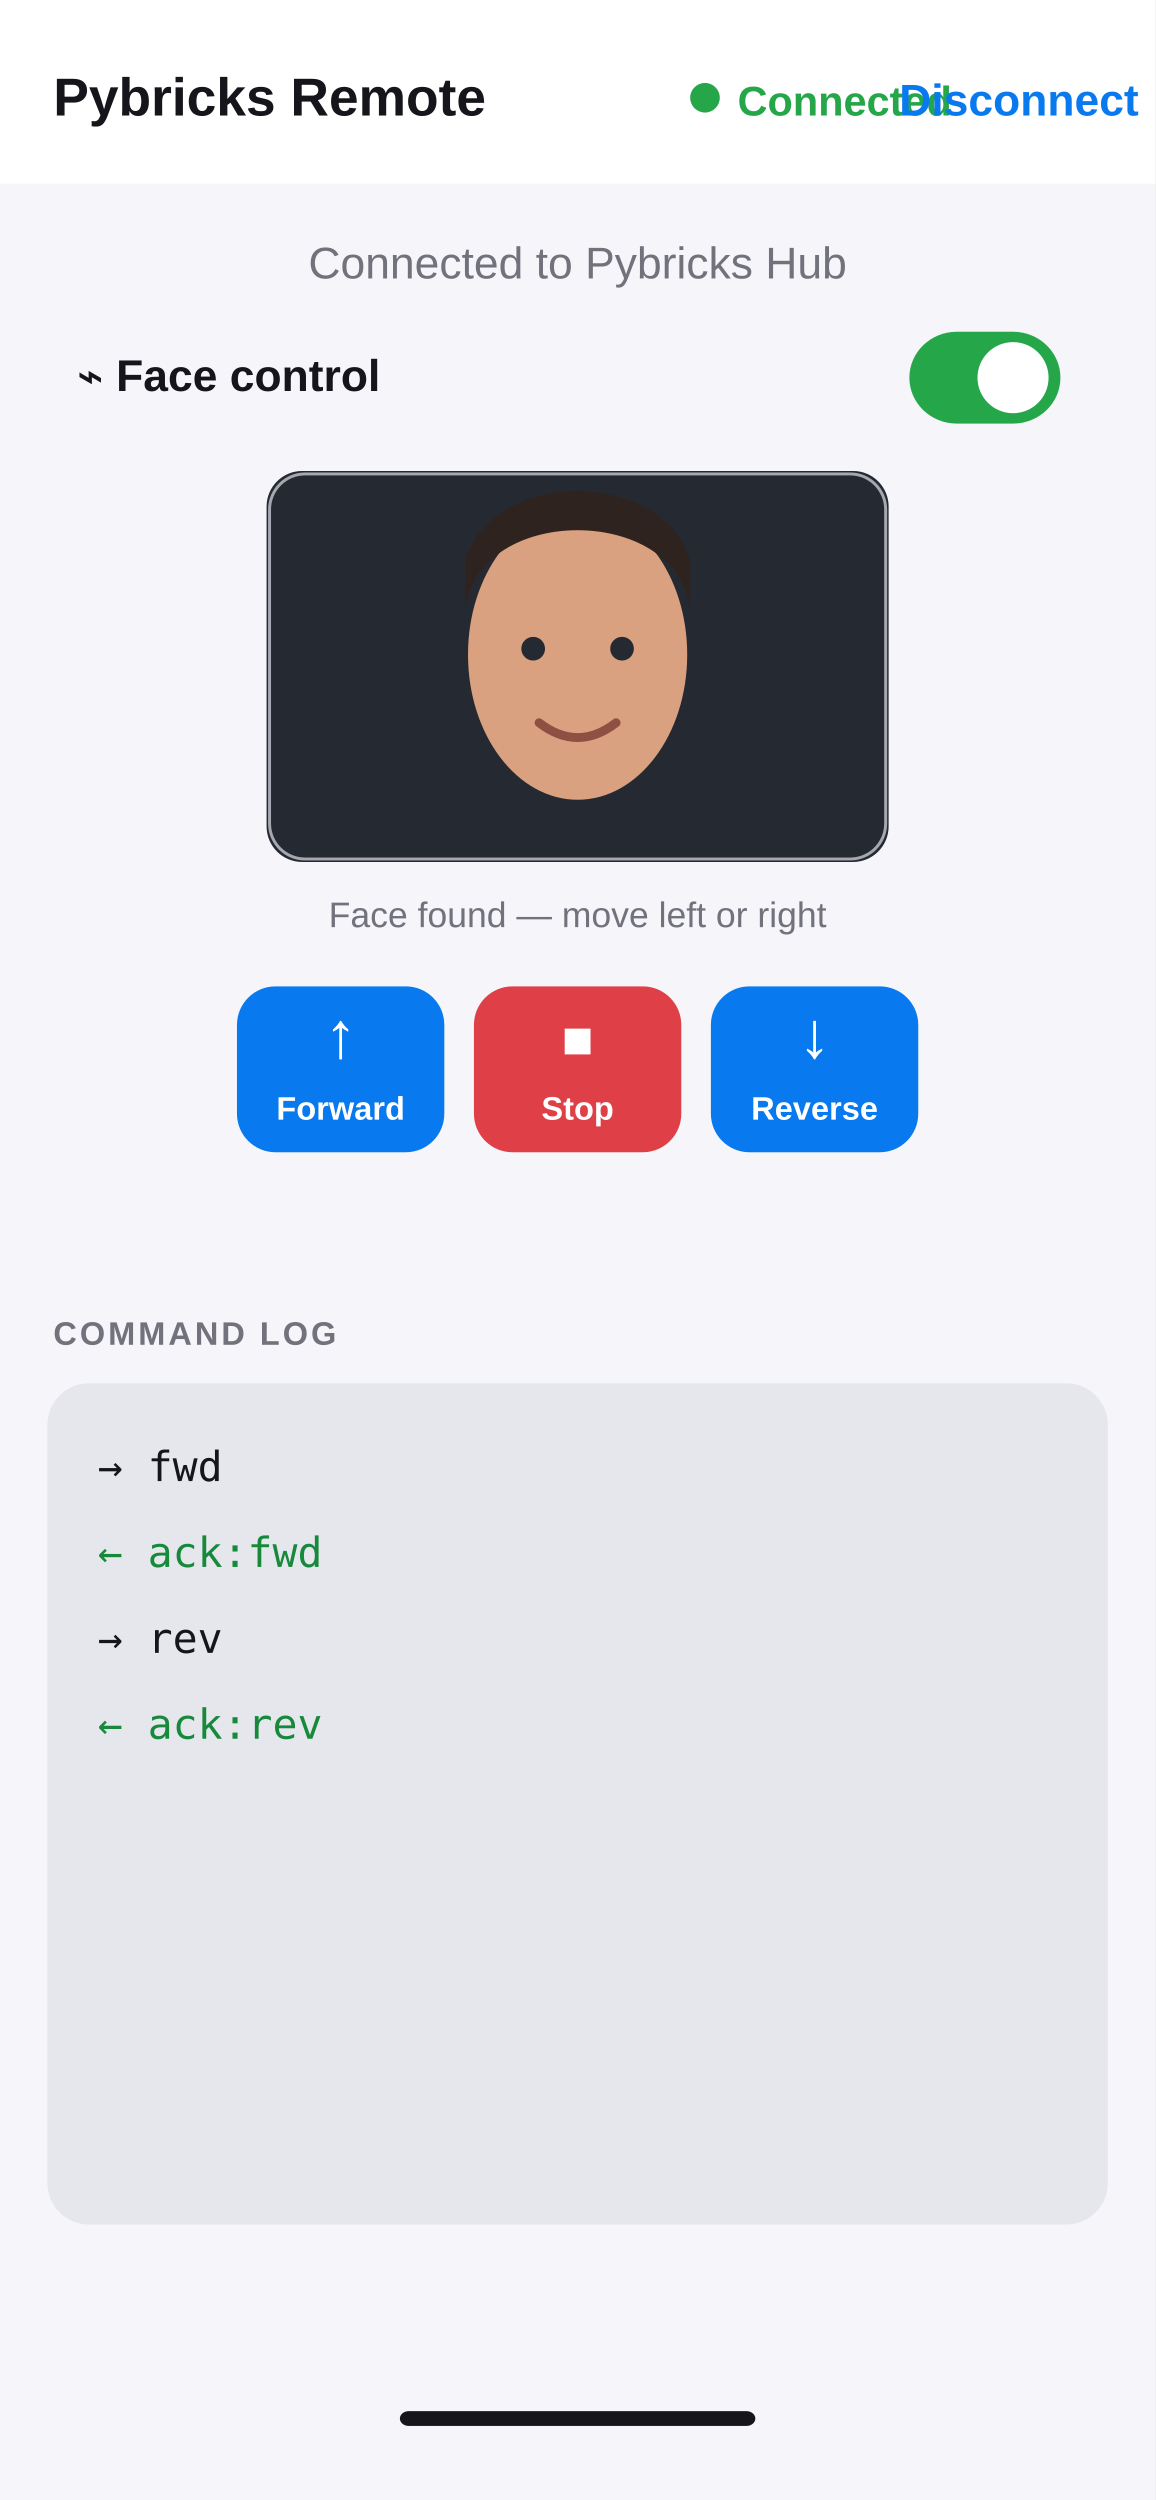
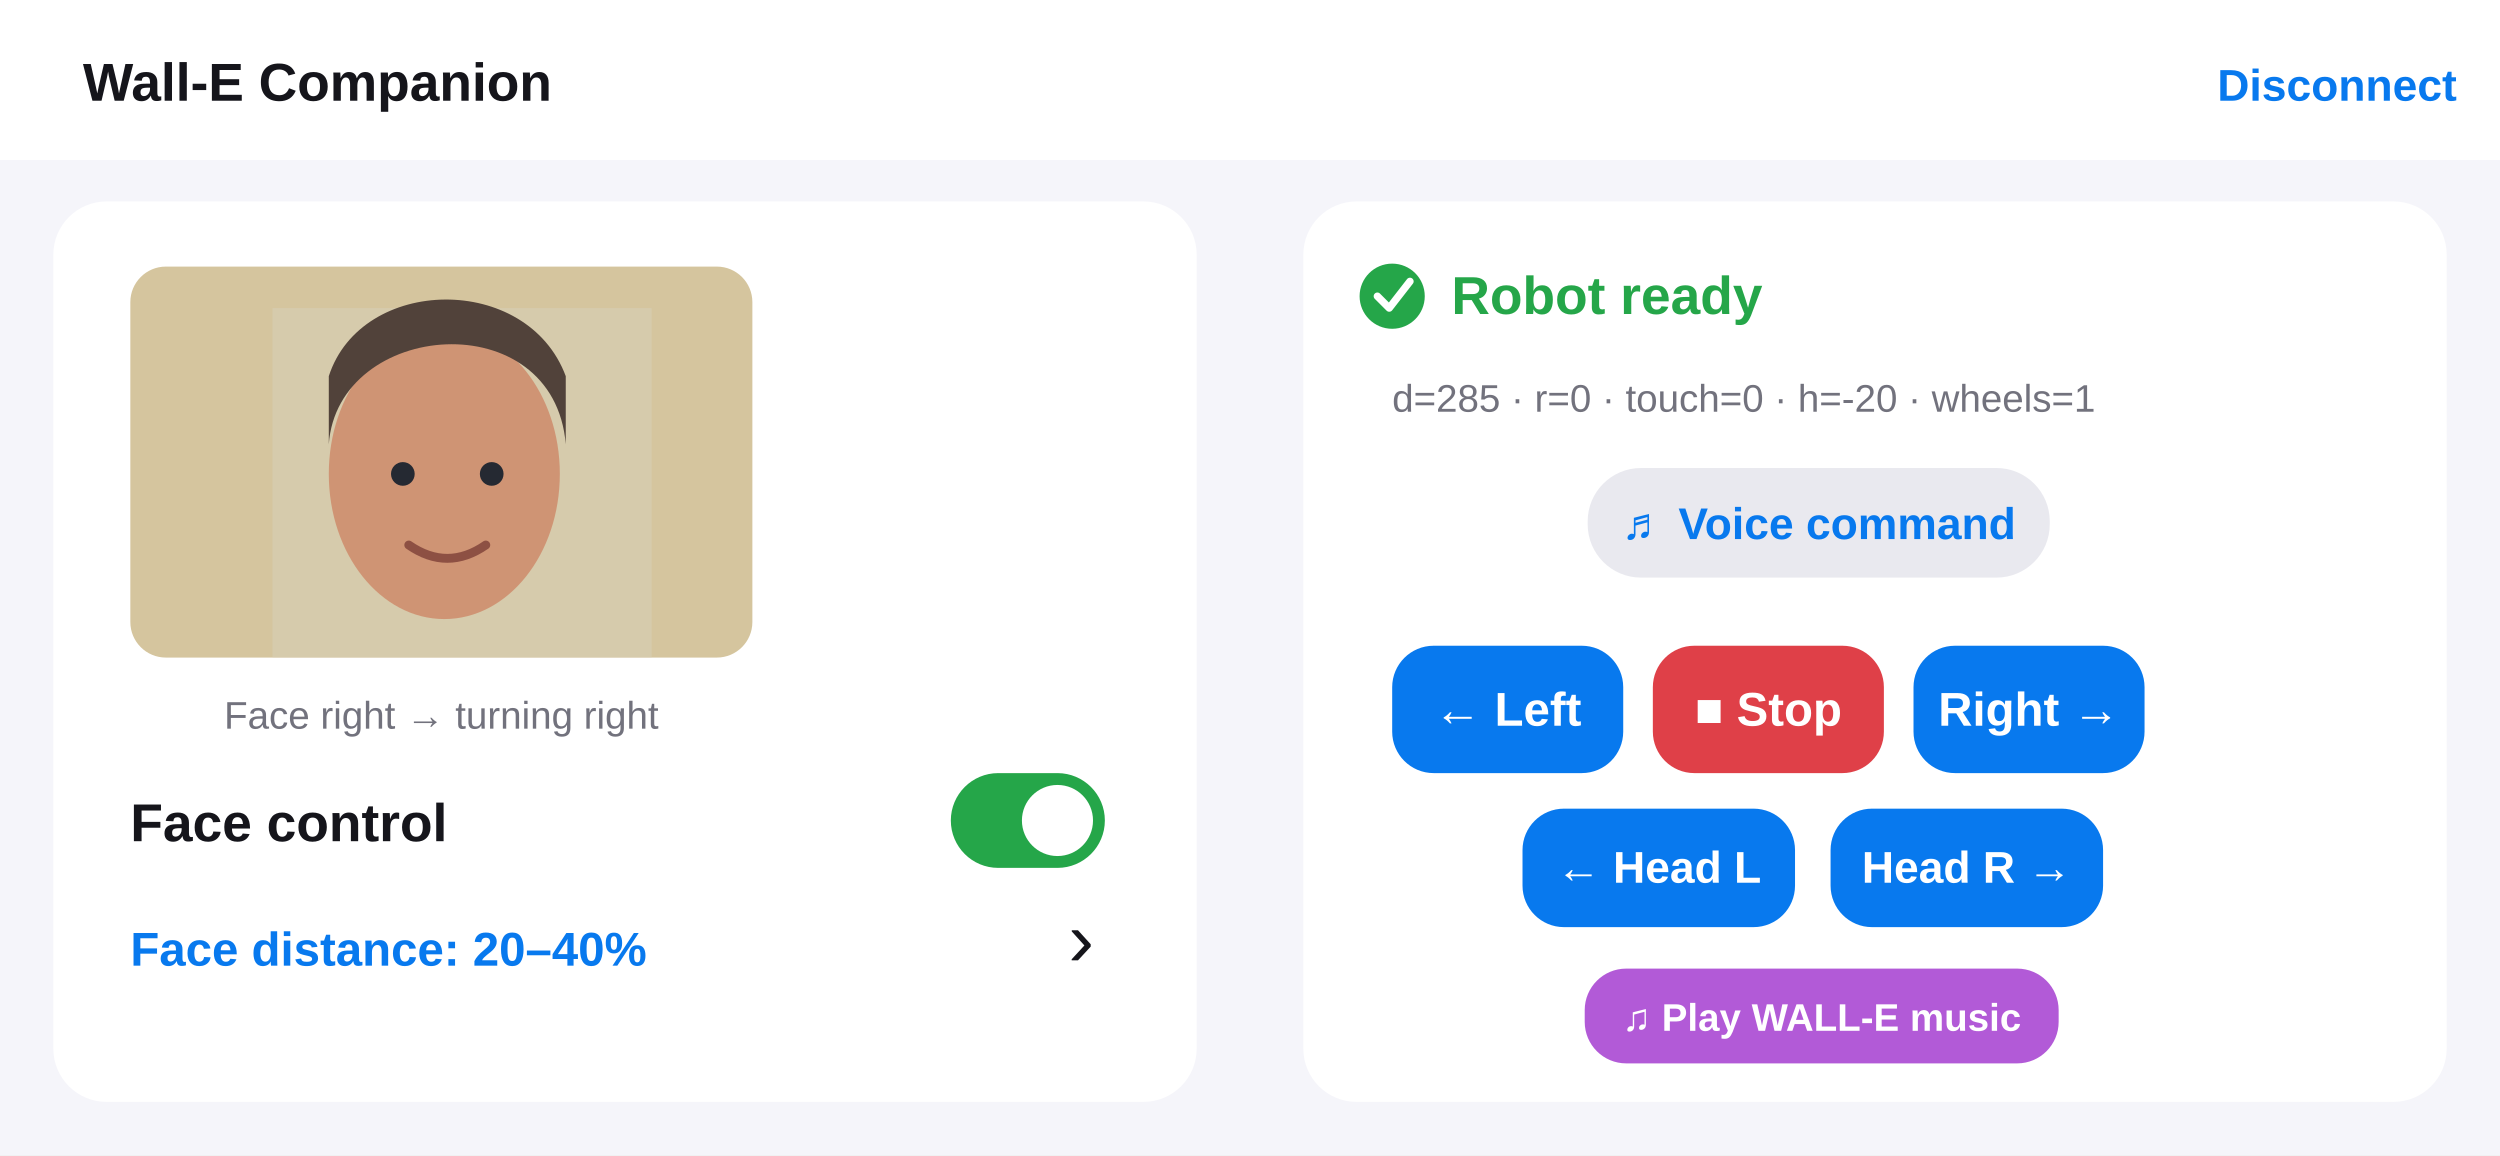
- <svg xmlns="http://www.w3.org/2000/svg" width="390" height="844" viewBox="0 0 390 844" role="img" aria-label="Pybricks Remote face control screen">
-   <rect width="390" height="844" fill="#f5f5fa" />
-   <rect x="0" y="0" width="390" height="62" fill="#ffffff" />
-   <text x="18" y="39" font-family="-apple-system,Arial" font-size="18" font-weight="700" fill="#15151b">Pybricks Remote</text>
-   <circle cx="238" cy="33" r="5" fill="#25a649" />
-   <text x="249" y="39" font-family="-apple-system,Arial" font-size="14" font-weight="600" fill="#25a649">Connected</text>
-   <text x="344" y="39" text-anchor="middle" font-family="-apple-system,Arial" font-size="15" font-weight="600" fill="#0879ee">Disconnect</text>
-   <text x="195" y="94" text-anchor="middle" font-family="-apple-system,Arial" font-size="15" fill="#72727d">Connected to Pybricks Hub</text>
-   <text x="26" y="132" font-family="-apple-system,Arial" font-size="15" font-weight="600" fill="#15151b">⌁  Face control</text>
-   <rect x="307" y="112" width="51" height="31" rx="16" fill="#25a649" />
-   <circle cx="342" cy="127.5" r="12" fill="#ffffff" />
-   <rect x="90" y="159" width="210" height="132" rx="12" fill="#252932" />
-   <ellipse cx="195" cy="221" rx="37" ry="49" fill="#d9a17f" />
-   <path d="M157 209c0-40 76-40 76 0v-20c-10-31-66-31-76 0z" fill="#2f231f" />
-   <circle cx="180" cy="219" r="4" fill="#252932" />
-   <circle cx="210" cy="219" r="4" fill="#252932" />
-   <path d="M182 244q13 10 26 0" fill="none" stroke="#8d5043" stroke-width="3" stroke-linecap="round" />
-   <rect x="91" y="160" width="208" height="130" rx="12" fill="none" stroke="#a5a8b1" />
-   <text x="195" y="313" text-anchor="middle" font-family="-apple-system,Arial" font-size="12" fill="#72727d">Face found — move left or right</text>
-   <rect x="80" y="333" width="70" height="56" rx="13" fill="#0879ee" />
-   <rect x="160" y="333" width="70" height="56" rx="13" fill="#df4048" />
-   <rect x="240" y="333" width="70" height="56" rx="13" fill="#0879ee" />
-   <text x="115" y="357" text-anchor="middle" font-family="-apple-system,Arial" font-size="22" fill="#ffffff">↑</text>
-   <text x="115" y="378" text-anchor="middle" font-family="-apple-system,Arial" font-size="11" font-weight="600" fill="#ffffff">Forward</text>
-   <text x="195" y="357" text-anchor="middle" font-family="-apple-system,Arial" font-size="18" fill="#ffffff">■</text>
-   <text x="195" y="378" text-anchor="middle" font-family="-apple-system,Arial" font-size="11" font-weight="600" fill="#ffffff">Stop</text>
-   <text x="275" y="357" text-anchor="middle" font-family="-apple-system,Arial" font-size="22" fill="#ffffff">↓</text>
-   <text x="275" y="378" text-anchor="middle" font-family="-apple-system,Arial" font-size="11" font-weight="600" fill="#ffffff">Reverse</text>
-   <text x="18" y="454" font-family="-apple-system,Arial" font-size="11" font-weight="700" letter-spacing="1" fill="#72727d">COMMAND LOG</text>
-   <rect x="16" y="467" width="358" height="284" rx="14" fill="#e6e6ed" />
-   <text x="33" y="500" font-family="Menlo,monospace" font-size="14" fill="#15151b">→ fwd</text>
-   <text x="33" y="529" font-family="Menlo,monospace" font-size="14" fill="#16893b">← ack:fwd</text>
-   <text x="33" y="558" font-family="Menlo,monospace" font-size="14" fill="#15151b">→ rev</text>
-   <text x="33" y="587" font-family="Menlo,monospace" font-size="14" fill="#16893b">← ack:rev</text>
-   <rect x="135" y="814" width="120" height="5" rx="3" fill="#15151b" />
+ <svg xmlns="http://www.w3.org/2000/svg" width="844" height="390" viewBox="0 0 844 390" role="img" aria-label="Wall-E Companion landscape face control screen">
+   <rect width="844" height="390" fill="#f5f5fa" />
+   <rect width="844" height="54" fill="#ffffff" />
+   <text x="28" y="34" font-family="-apple-system,Arial" font-size="18" font-weight="700" fill="#15151b">Wall-E Companion</text>
+   <text x="789" y="34" text-anchor="middle" font-family="-apple-system,Arial" font-size="15" font-weight="600" fill="#0879ee">Disconnect</text>
+   <rect x="18" y="68" width="386" height="304" rx="18" fill="#ffffff" />
+   <rect x="440" y="68" width="386" height="304" rx="18" fill="#ffffff" />
+   <rect x="44" y="90" width="210" height="132" rx="12" fill="#d5c59e" />
+   <path d="M92 104h128v118H92z" fill="#d7d2bd" opacity=".45" />
+   <ellipse cx="150" cy="160" rx="39" ry="49" fill="#cf9474" />
+   <path d="M111 150c3-42 76-48 80 0v-23c-13-35-69-34-80 0z" fill="#51423a" />
+   <circle cx="136" cy="160" r="4" fill="#252932" />
+   <circle cx="166" cy="160" r="4" fill="#252932" />
+   <path d="M138 184q13 9 26 0" fill="none" stroke="#8d5043" stroke-width="3" stroke-linecap="round" />
+   <text x="149" y="246" text-anchor="middle" font-family="-apple-system,Arial" font-size="13" fill="#72727d">Face right → turning right</text>
+   <text x="44" y="284" font-family="-apple-system,Arial" font-size="18" font-weight="700" fill="#15151b">Face control</text>
+   <rect x="321" y="261" width="52" height="32" rx="16" fill="#25a649" />
+   <circle cx="357" cy="277" r="12" fill="#ffffff" />
+   <text x="44" y="326" font-family="-apple-system,Arial" font-size="16" font-weight="600" fill="#0879ee">Face distance: 20–40%</text>
+   <text x="365" y="326" text-anchor="middle" font-family="-apple-system,Arial" font-size="26" fill="#15151b">›</text>
+   <circle cx="470" cy="100" r="11" fill="#25a649" />
+   <path d="M465 100l4 4 7-9" fill="none" stroke="#fff" stroke-width="2.5" stroke-linecap="round" stroke-linejoin="round" />
+   <text x="490" y="106" font-family="-apple-system,Arial" font-size="18" font-weight="700" fill="#25a649">Robot ready</text>
+   <text x="470" y="139" font-family="-apple-system,Arial" font-size="13" fill="#72727d">d=285 · r=0 · touch=0 · h=-20 · wheels=1</text>
+   <rect x="536" y="158" width="156" height="37" rx="18" fill="#e9e9ef" />
+   <text x="614" y="182" text-anchor="middle" font-family="-apple-system,Arial" font-size="15" font-weight="600" fill="#0879ee">♬  Voice command</text>
+   <rect x="470" y="218" width="78" height="43" rx="14" fill="#0879ee" />
+   <rect x="558" y="218" width="78" height="43" rx="14" fill="#df4048" />
+   <rect x="646" y="218" width="78" height="43" rx="14" fill="#0879ee" />
+   <text x="509" y="245" text-anchor="middle" font-family="-apple-system,Arial" font-size="16" font-weight="700" fill="#fff">← Left</text>
+   <text x="597" y="245" text-anchor="middle" font-family="-apple-system,Arial" font-size="16" font-weight="700" fill="#fff">■ Stop</text>
+   <text x="685" y="245" text-anchor="middle" font-family="-apple-system,Arial" font-size="16" font-weight="700" fill="#fff">Right →</text>
+   <rect x="514" y="273" width="92" height="40" rx="14" fill="#0879ee" />
+   <rect x="618" y="273" width="92" height="40" rx="14" fill="#0879ee" />
+   <text x="560" y="298" text-anchor="middle" font-family="-apple-system,Arial" font-size="15" font-weight="700" fill="#fff">← Head L</text>
+   <text x="664" y="298" text-anchor="middle" font-family="-apple-system,Arial" font-size="15" font-weight="700" fill="#fff">Head R →</text>
+   <rect x="535" y="327" width="160" height="32" rx="14" fill="#b25ad7" />
+   <text x="615" y="348" text-anchor="middle" font-family="-apple-system,Arial" font-size="13" font-weight="700" fill="#fff">♫ Play WALL-E music</text>
</svg>
